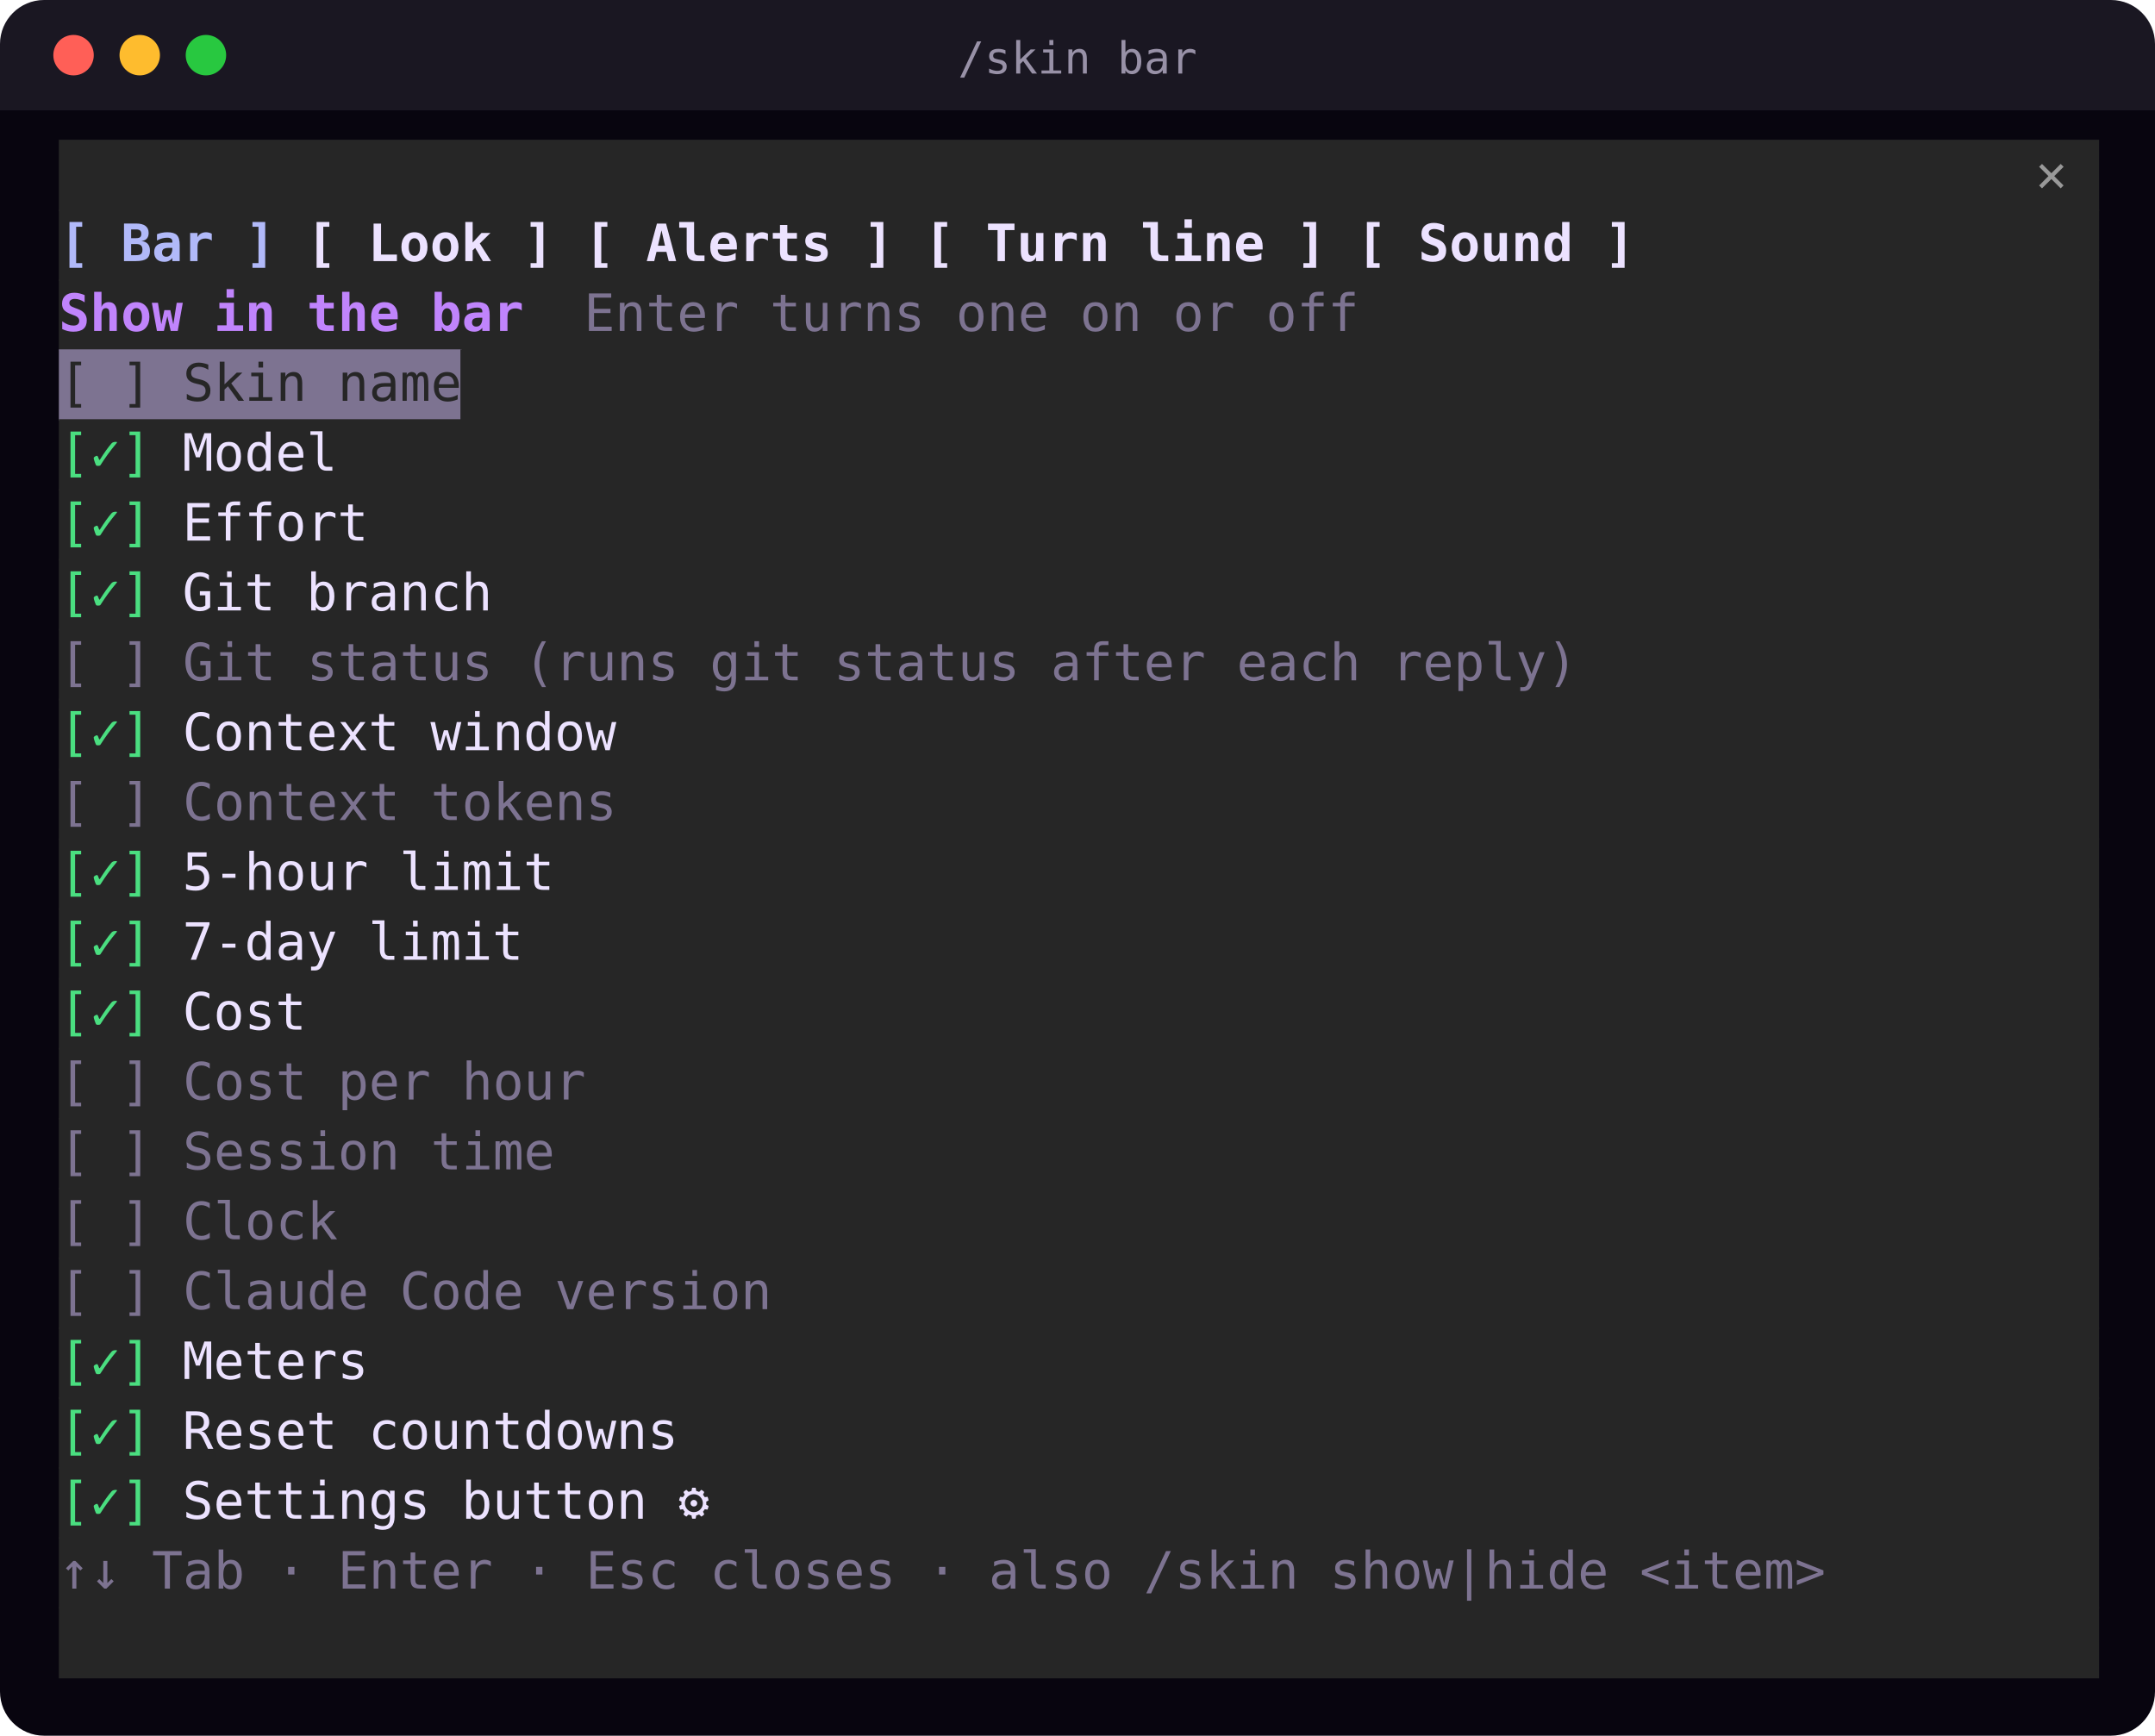
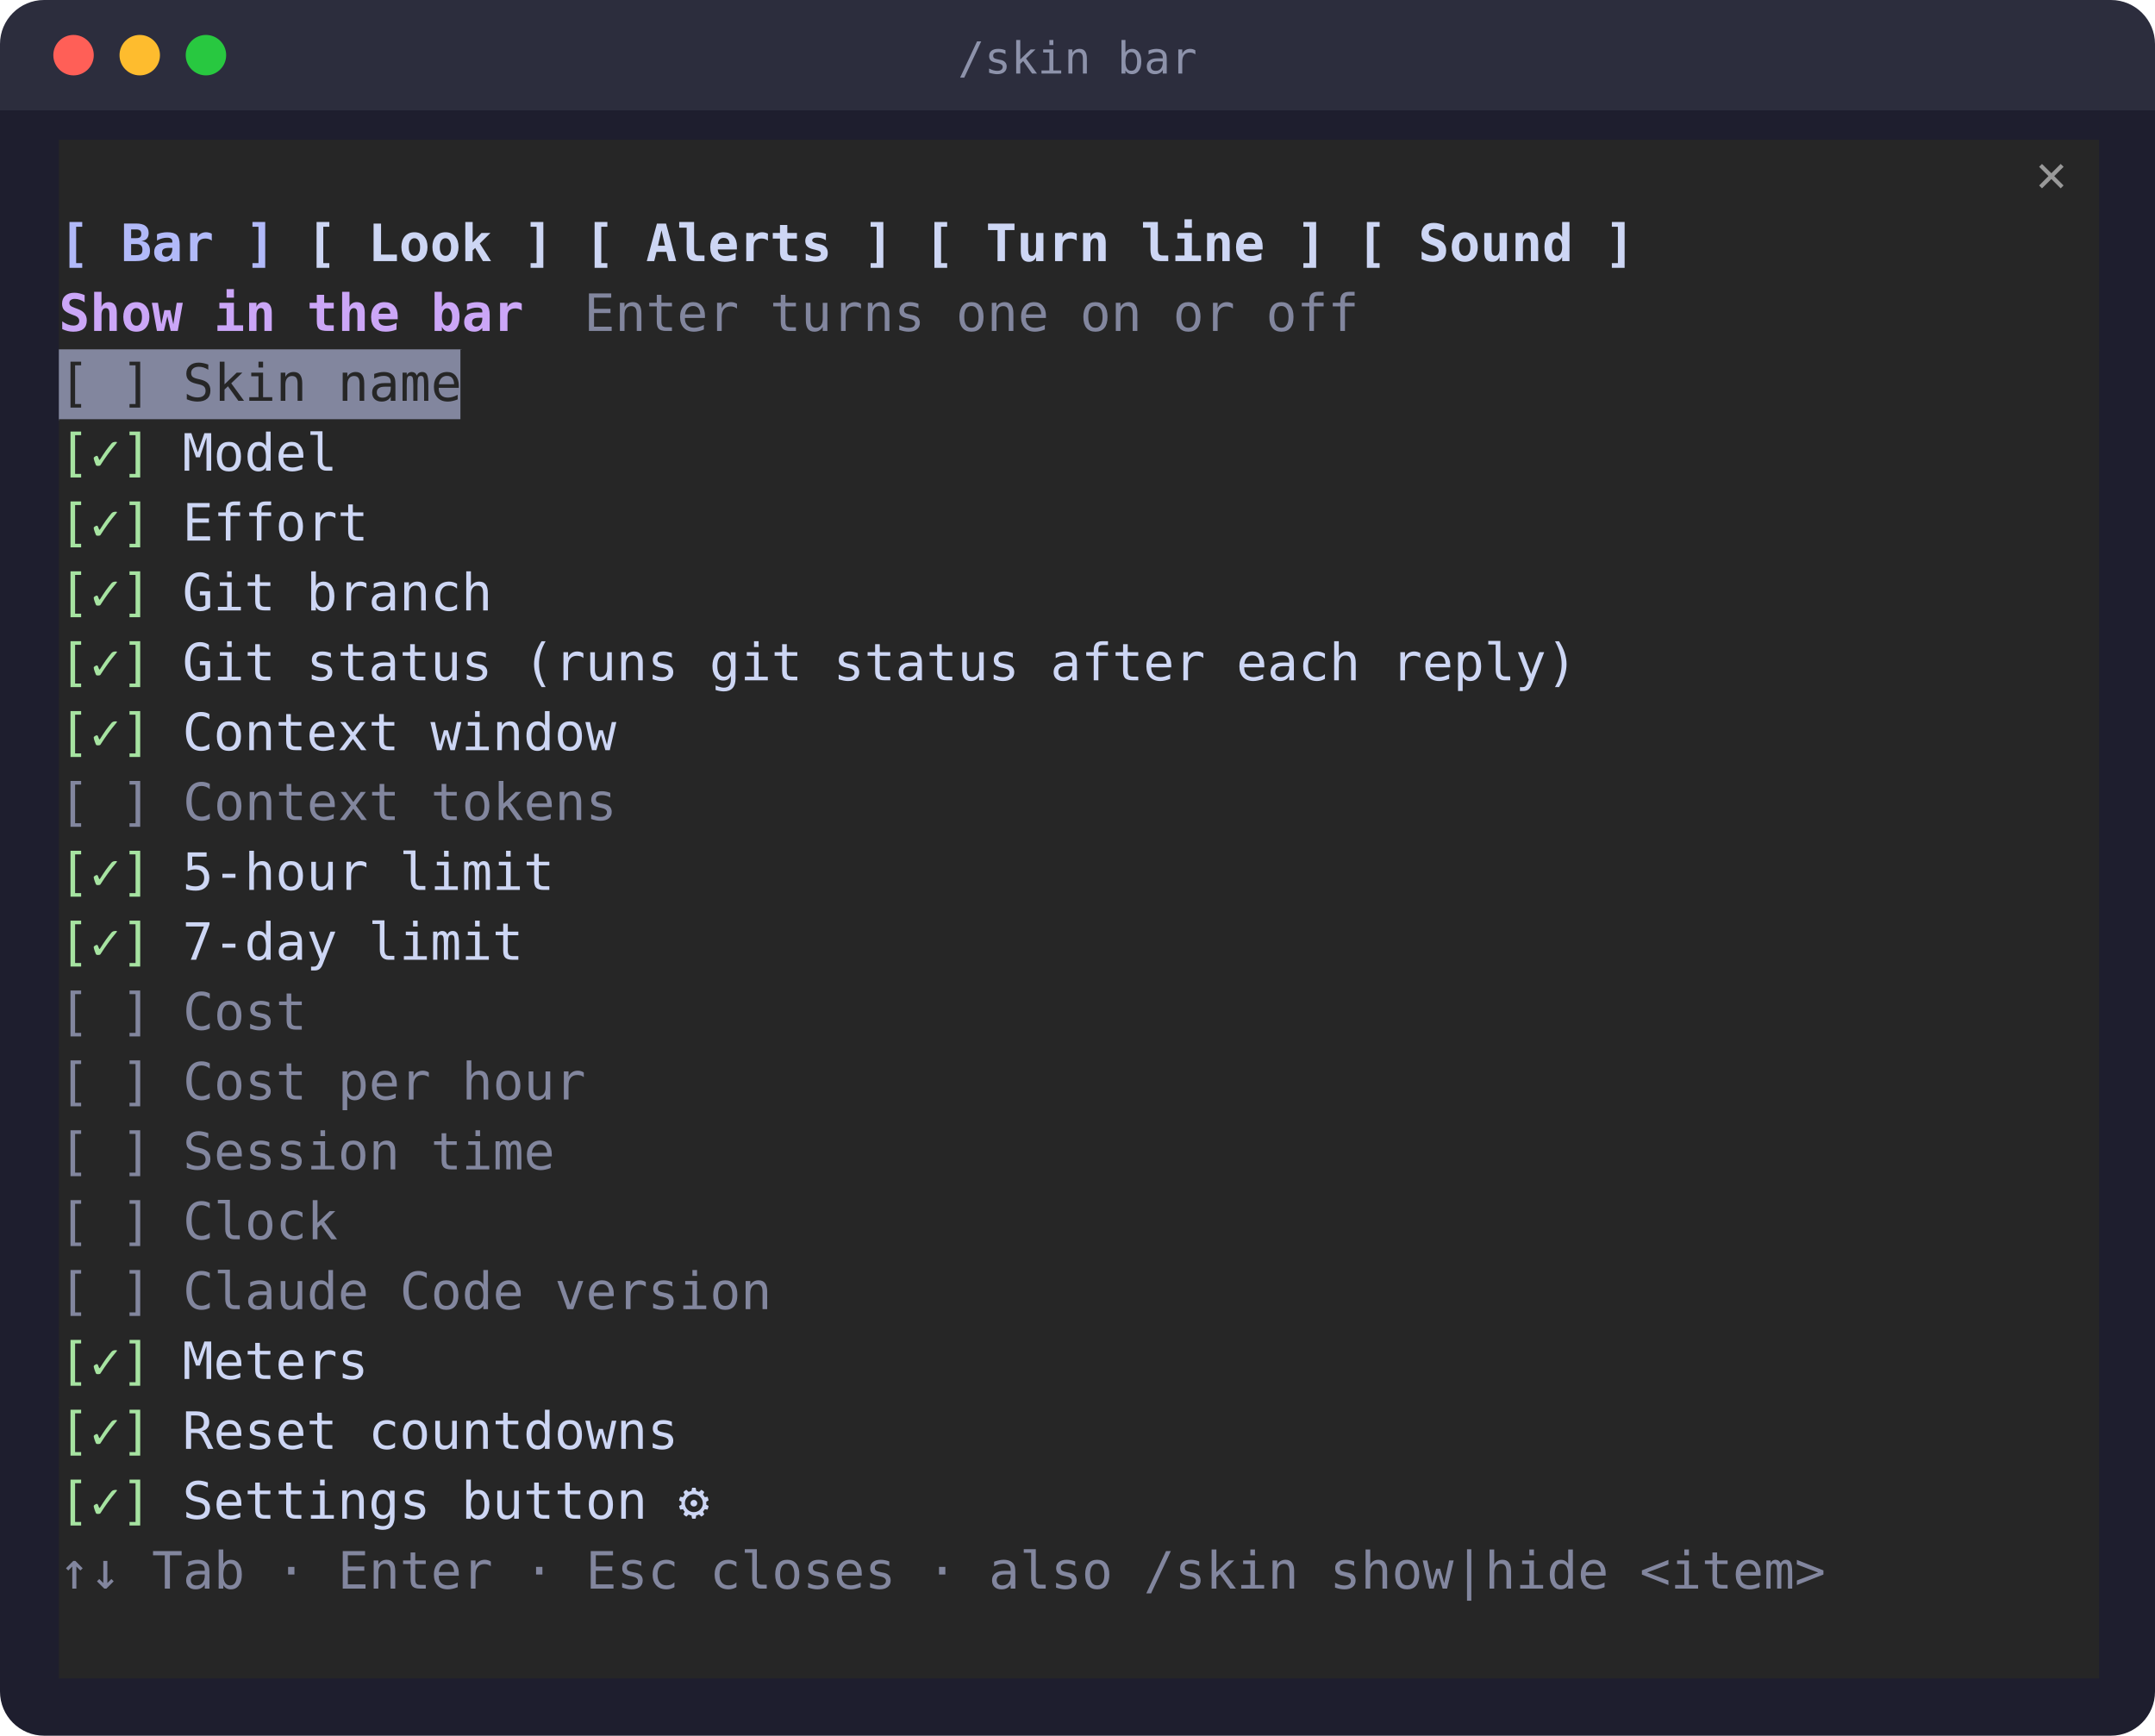
<svg xmlns="http://www.w3.org/2000/svg" width="586" height="472" viewBox="0 0 586 472" font-family="'JetBrains Mono','SF Mono','Cascadia Code',Menlo,Consolas,'DejaVu Sans Mono',monospace" font-size="14" role="img" aria-label="/skin bar">
-   <rect width="586" height="472" rx="12" fill="#08050f" />
-   <path d="M0 12a12 12 0 0 1 12-12h562a12 12 0 0 1 12 12v18H0Z" fill="#ece2ff" opacity=".08" />
+   <rect width="586" height="472" rx="12" fill="#1e1e2e" />
+   <path d="M0 12a12 12 0 0 1 12-12h562a12 12 0 0 1 12 12v18H0Z" fill="#cdd6f4" opacity=".08" />
  <circle cx="20" cy="15" r="5.5" fill="#ff5f57" />
  <circle cx="38" cy="15" r="5.5" fill="#febc2e" />
  <circle cx="56" cy="15" r="5.5" fill="#28c840" />
-   <text x="293" y="20" fill="#ece2ff" opacity=".6" text-anchor="middle" font-size="12">/skin bar</text>
+   <text x="293" y="20" fill="#cdd6f4" opacity=".6" text-anchor="middle" font-size="12">/skin bar</text>
  <rect x="16.0" y="38.0" width="554.8" height="19.4" fill="#262626" />
  <text x="553.6" y="52.0" fill="#999999" textLength="8.4" lengthAdjust="spacingAndGlyphs" xml:space="preserve">✕</text>
  <rect x="16.0" y="57.0" width="554.8" height="19.4" fill="#262626" />
  <text x="16.0" y="71.0" fill="#b1b9f9" font-weight="700" textLength="58.8" lengthAdjust="spacingAndGlyphs" xml:space="preserve">[ Bar ]</text>
-   <text x="83.2" y="71.0" fill="#ece2ff" font-weight="700" textLength="67.2" lengthAdjust="spacingAndGlyphs" xml:space="preserve">[ Look ]</text>
-   <text x="158.8" y="71.0" fill="#ece2ff" font-weight="700" textLength="84.0" lengthAdjust="spacingAndGlyphs" xml:space="preserve">[ Alerts ]</text>
-   <text x="251.2" y="71.0" fill="#ece2ff" font-weight="700" textLength="109.2" lengthAdjust="spacingAndGlyphs" xml:space="preserve">[ Turn line ]</text>
-   <text x="368.8" y="71.0" fill="#ece2ff" font-weight="700" textLength="75.6" lengthAdjust="spacingAndGlyphs" xml:space="preserve">[ Sound ]</text>
+   <text x="83.2" y="71.0" fill="#cdd6f4" font-weight="700" textLength="67.2" lengthAdjust="spacingAndGlyphs" xml:space="preserve">[ Look ]</text>
+   <text x="158.8" y="71.0" fill="#cdd6f4" font-weight="700" textLength="84.0" lengthAdjust="spacingAndGlyphs" xml:space="preserve">[ Alerts ]</text>
+   <text x="251.2" y="71.0" fill="#cdd6f4" font-weight="700" textLength="109.2" lengthAdjust="spacingAndGlyphs" xml:space="preserve">[ Turn line ]</text>
+   <text x="368.8" y="71.0" fill="#cdd6f4" font-weight="700" textLength="75.6" lengthAdjust="spacingAndGlyphs" xml:space="preserve">[ Sound ]</text>
  <rect x="16.0" y="76.0" width="554.8" height="19.4" fill="#262626" />
-   <text x="16.0" y="90.0" fill="#c084fc" font-weight="700" textLength="126.0" lengthAdjust="spacingAndGlyphs" xml:space="preserve">Show in the bar</text>
-   <text x="158.8" y="90.0" fill="#7d7391" textLength="210.0" lengthAdjust="spacingAndGlyphs" xml:space="preserve">Enter turns one on or off</text>
-   <rect x="16.0" y="95.0" width="109.6" height="19.4" fill="#7d7391" />
+   <text x="16.0" y="90.0" fill="#cba6f7" font-weight="700" textLength="126.0" lengthAdjust="spacingAndGlyphs" xml:space="preserve">Show in the bar</text>
+   <text x="158.8" y="90.0" fill="#82869e" textLength="210.0" lengthAdjust="spacingAndGlyphs" xml:space="preserve">Enter turns one on or off</text>
+   <rect x="16.0" y="95.0" width="109.6" height="19.4" fill="#82869e" />
  <rect x="125.2" y="95.0" width="445.6" height="19.4" fill="#262626" />
  <text x="16.0" y="109.0" fill="#262626" textLength="109.2" lengthAdjust="spacingAndGlyphs" xml:space="preserve">[ ] Skin name</text>
  <rect x="16.0" y="114.0" width="554.8" height="19.4" fill="#262626" />
-   <text x="16.0" y="128.0" fill="#4ade80" textLength="25.2" lengthAdjust="spacingAndGlyphs" xml:space="preserve">[✓]</text>
-   <text x="49.6" y="128.0" fill="#ece2ff" textLength="42.0" lengthAdjust="spacingAndGlyphs" xml:space="preserve">Model</text>
+   <text x="16.0" y="128.0" fill="#a6e3a1" textLength="25.2" lengthAdjust="spacingAndGlyphs" xml:space="preserve">[✓]</text>
+   <text x="49.6" y="128.0" fill="#cdd6f4" textLength="42.0" lengthAdjust="spacingAndGlyphs" xml:space="preserve">Model</text>
  <rect x="16.0" y="133.0" width="554.8" height="19.4" fill="#262626" />
-   <text x="16.0" y="147.0" fill="#4ade80" textLength="25.2" lengthAdjust="spacingAndGlyphs" xml:space="preserve">[✓]</text>
-   <text x="49.6" y="147.0" fill="#ece2ff" textLength="50.4" lengthAdjust="spacingAndGlyphs" xml:space="preserve">Effort</text>
+   <text x="16.0" y="147.0" fill="#a6e3a1" textLength="25.2" lengthAdjust="spacingAndGlyphs" xml:space="preserve">[✓]</text>
+   <text x="49.6" y="147.0" fill="#cdd6f4" textLength="50.4" lengthAdjust="spacingAndGlyphs" xml:space="preserve">Effort</text>
  <rect x="16.0" y="152.0" width="554.8" height="19.4" fill="#262626" />
-   <text x="16.0" y="166.0" fill="#4ade80" textLength="25.2" lengthAdjust="spacingAndGlyphs" xml:space="preserve">[✓]</text>
-   <text x="49.6" y="166.0" fill="#ece2ff" textLength="84.0" lengthAdjust="spacingAndGlyphs" xml:space="preserve">Git branch</text>
+   <text x="16.0" y="166.0" fill="#a6e3a1" textLength="25.2" lengthAdjust="spacingAndGlyphs" xml:space="preserve">[✓]</text>
+   <text x="49.6" y="166.0" fill="#cdd6f4" textLength="84.0" lengthAdjust="spacingAndGlyphs" xml:space="preserve">Git branch</text>
  <rect x="16.0" y="171.0" width="554.8" height="19.4" fill="#262626" />
-   <text x="16.0" y="185.0" fill="#7d7391" textLength="411.6" lengthAdjust="spacingAndGlyphs" xml:space="preserve">[ ] Git status (runs git status after each reply)</text>
+   <text x="16.0" y="185.0" fill="#a6e3a1" textLength="25.2" lengthAdjust="spacingAndGlyphs" xml:space="preserve">[✓]</text>
+   <text x="49.6" y="185.0" fill="#cdd6f4" textLength="378.0" lengthAdjust="spacingAndGlyphs" xml:space="preserve">Git status (runs git status after each reply)</text>
  <rect x="16.0" y="190.0" width="554.8" height="19.4" fill="#262626" />
-   <text x="16.0" y="204.0" fill="#4ade80" textLength="25.2" lengthAdjust="spacingAndGlyphs" xml:space="preserve">[✓]</text>
-   <text x="49.6" y="204.0" fill="#ece2ff" textLength="117.6" lengthAdjust="spacingAndGlyphs" xml:space="preserve">Context window</text>
+   <text x="16.0" y="204.0" fill="#a6e3a1" textLength="25.2" lengthAdjust="spacingAndGlyphs" xml:space="preserve">[✓]</text>
+   <text x="49.6" y="204.0" fill="#cdd6f4" textLength="117.6" lengthAdjust="spacingAndGlyphs" xml:space="preserve">Context window</text>
  <rect x="16.0" y="209.0" width="554.8" height="19.4" fill="#262626" />
-   <text x="16.0" y="223.0" fill="#7d7391" textLength="151.2" lengthAdjust="spacingAndGlyphs" xml:space="preserve">[ ] Context tokens</text>
+   <text x="16.0" y="223.0" fill="#82869e" textLength="151.2" lengthAdjust="spacingAndGlyphs" xml:space="preserve">[ ] Context tokens</text>
  <rect x="16.0" y="228.0" width="554.8" height="19.4" fill="#262626" />
-   <text x="16.0" y="242.0" fill="#4ade80" textLength="25.2" lengthAdjust="spacingAndGlyphs" xml:space="preserve">[✓]</text>
-   <text x="49.6" y="242.0" fill="#ece2ff" textLength="100.8" lengthAdjust="spacingAndGlyphs" xml:space="preserve">5-hour limit</text>
+   <text x="16.0" y="242.0" fill="#a6e3a1" textLength="25.2" lengthAdjust="spacingAndGlyphs" xml:space="preserve">[✓]</text>
+   <text x="49.6" y="242.0" fill="#cdd6f4" textLength="100.8" lengthAdjust="spacingAndGlyphs" xml:space="preserve">5-hour limit</text>
  <rect x="16.0" y="247.0" width="554.8" height="19.4" fill="#262626" />
-   <text x="16.0" y="261.0" fill="#4ade80" textLength="25.2" lengthAdjust="spacingAndGlyphs" xml:space="preserve">[✓]</text>
-   <text x="49.6" y="261.0" fill="#ece2ff" textLength="92.4" lengthAdjust="spacingAndGlyphs" xml:space="preserve">7-day limit</text>
+   <text x="16.0" y="261.0" fill="#a6e3a1" textLength="25.2" lengthAdjust="spacingAndGlyphs" xml:space="preserve">[✓]</text>
+   <text x="49.6" y="261.0" fill="#cdd6f4" textLength="92.4" lengthAdjust="spacingAndGlyphs" xml:space="preserve">7-day limit</text>
  <rect x="16.0" y="266.0" width="554.8" height="19.4" fill="#262626" />
-   <text x="16.0" y="280.0" fill="#4ade80" textLength="25.2" lengthAdjust="spacingAndGlyphs" xml:space="preserve">[✓]</text>
-   <text x="49.6" y="280.0" fill="#ece2ff" textLength="33.6" lengthAdjust="spacingAndGlyphs" xml:space="preserve">Cost</text>
+   <text x="16.0" y="280.0" fill="#82869e" textLength="67.2" lengthAdjust="spacingAndGlyphs" xml:space="preserve">[ ] Cost</text>
  <rect x="16.0" y="285.0" width="554.8" height="19.4" fill="#262626" />
-   <text x="16.0" y="299.0" fill="#7d7391" textLength="142.8" lengthAdjust="spacingAndGlyphs" xml:space="preserve">[ ] Cost per hour</text>
+   <text x="16.0" y="299.0" fill="#82869e" textLength="142.8" lengthAdjust="spacingAndGlyphs" xml:space="preserve">[ ] Cost per hour</text>
  <rect x="16.0" y="304.0" width="554.8" height="19.4" fill="#262626" />
-   <text x="16.0" y="318.0" fill="#7d7391" textLength="134.4" lengthAdjust="spacingAndGlyphs" xml:space="preserve">[ ] Session time</text>
+   <text x="16.0" y="318.0" fill="#82869e" textLength="134.4" lengthAdjust="spacingAndGlyphs" xml:space="preserve">[ ] Session time</text>
  <rect x="16.0" y="323.0" width="554.8" height="19.4" fill="#262626" />
-   <text x="16.0" y="337.0" fill="#7d7391" textLength="75.6" lengthAdjust="spacingAndGlyphs" xml:space="preserve">[ ] Clock</text>
+   <text x="16.0" y="337.0" fill="#82869e" textLength="75.6" lengthAdjust="spacingAndGlyphs" xml:space="preserve">[ ] Clock</text>
  <rect x="16.0" y="342.0" width="554.8" height="19.4" fill="#262626" />
-   <text x="16.0" y="356.0" fill="#7d7391" textLength="193.2" lengthAdjust="spacingAndGlyphs" xml:space="preserve">[ ] Claude Code version</text>
+   <text x="16.0" y="356.0" fill="#82869e" textLength="193.2" lengthAdjust="spacingAndGlyphs" xml:space="preserve">[ ] Claude Code version</text>
  <rect x="16.0" y="361.0" width="554.8" height="19.4" fill="#262626" />
-   <text x="16.0" y="375.0" fill="#4ade80" textLength="25.2" lengthAdjust="spacingAndGlyphs" xml:space="preserve">[✓]</text>
-   <text x="49.6" y="375.0" fill="#ece2ff" textLength="50.4" lengthAdjust="spacingAndGlyphs" xml:space="preserve">Meters</text>
+   <text x="16.0" y="375.0" fill="#a6e3a1" textLength="25.2" lengthAdjust="spacingAndGlyphs" xml:space="preserve">[✓]</text>
+   <text x="49.6" y="375.0" fill="#cdd6f4" textLength="50.4" lengthAdjust="spacingAndGlyphs" xml:space="preserve">Meters</text>
  <rect x="16.0" y="380.0" width="554.8" height="19.4" fill="#262626" />
-   <text x="16.0" y="394.0" fill="#4ade80" textLength="25.2" lengthAdjust="spacingAndGlyphs" xml:space="preserve">[✓]</text>
-   <text x="49.6" y="394.0" fill="#ece2ff" textLength="134.4" lengthAdjust="spacingAndGlyphs" xml:space="preserve">Reset countdowns</text>
+   <text x="16.0" y="394.0" fill="#a6e3a1" textLength="25.2" lengthAdjust="spacingAndGlyphs" xml:space="preserve">[✓]</text>
+   <text x="49.6" y="394.0" fill="#cdd6f4" textLength="134.4" lengthAdjust="spacingAndGlyphs" xml:space="preserve">Reset countdowns</text>
  <rect x="16.0" y="399.0" width="554.8" height="19.4" fill="#262626" />
-   <text x="16.0" y="413.0" fill="#4ade80" textLength="25.2" lengthAdjust="spacingAndGlyphs" xml:space="preserve">[✓]</text>
-   <text x="49.6" y="413.0" fill="#ece2ff" textLength="142.8" lengthAdjust="spacingAndGlyphs" xml:space="preserve">Settings button ⚙</text>
+   <text x="16.0" y="413.0" fill="#a6e3a1" textLength="25.2" lengthAdjust="spacingAndGlyphs" xml:space="preserve">[✓]</text>
+   <text x="49.6" y="413.0" fill="#cdd6f4" textLength="142.8" lengthAdjust="spacingAndGlyphs" xml:space="preserve">Settings button ⚙</text>
  <rect x="16.0" y="418.0" width="554.8" height="19.4" fill="#262626" />
-   <text x="16.0" y="432.0" fill="#7d7391" textLength="478.8" lengthAdjust="spacingAndGlyphs" xml:space="preserve">↑↓ Tab · Enter · Esc closes · also /skin show|hide &lt;item&gt;</text>
+   <text x="16.0" y="432.0" fill="#82869e" textLength="478.8" lengthAdjust="spacingAndGlyphs" xml:space="preserve">↑↓ Tab · Enter · Esc closes · also /skin show|hide &lt;item&gt;</text>
  <rect x="16.0" y="437.0" width="554.8" height="19.4" fill="#262626" />
</svg>
